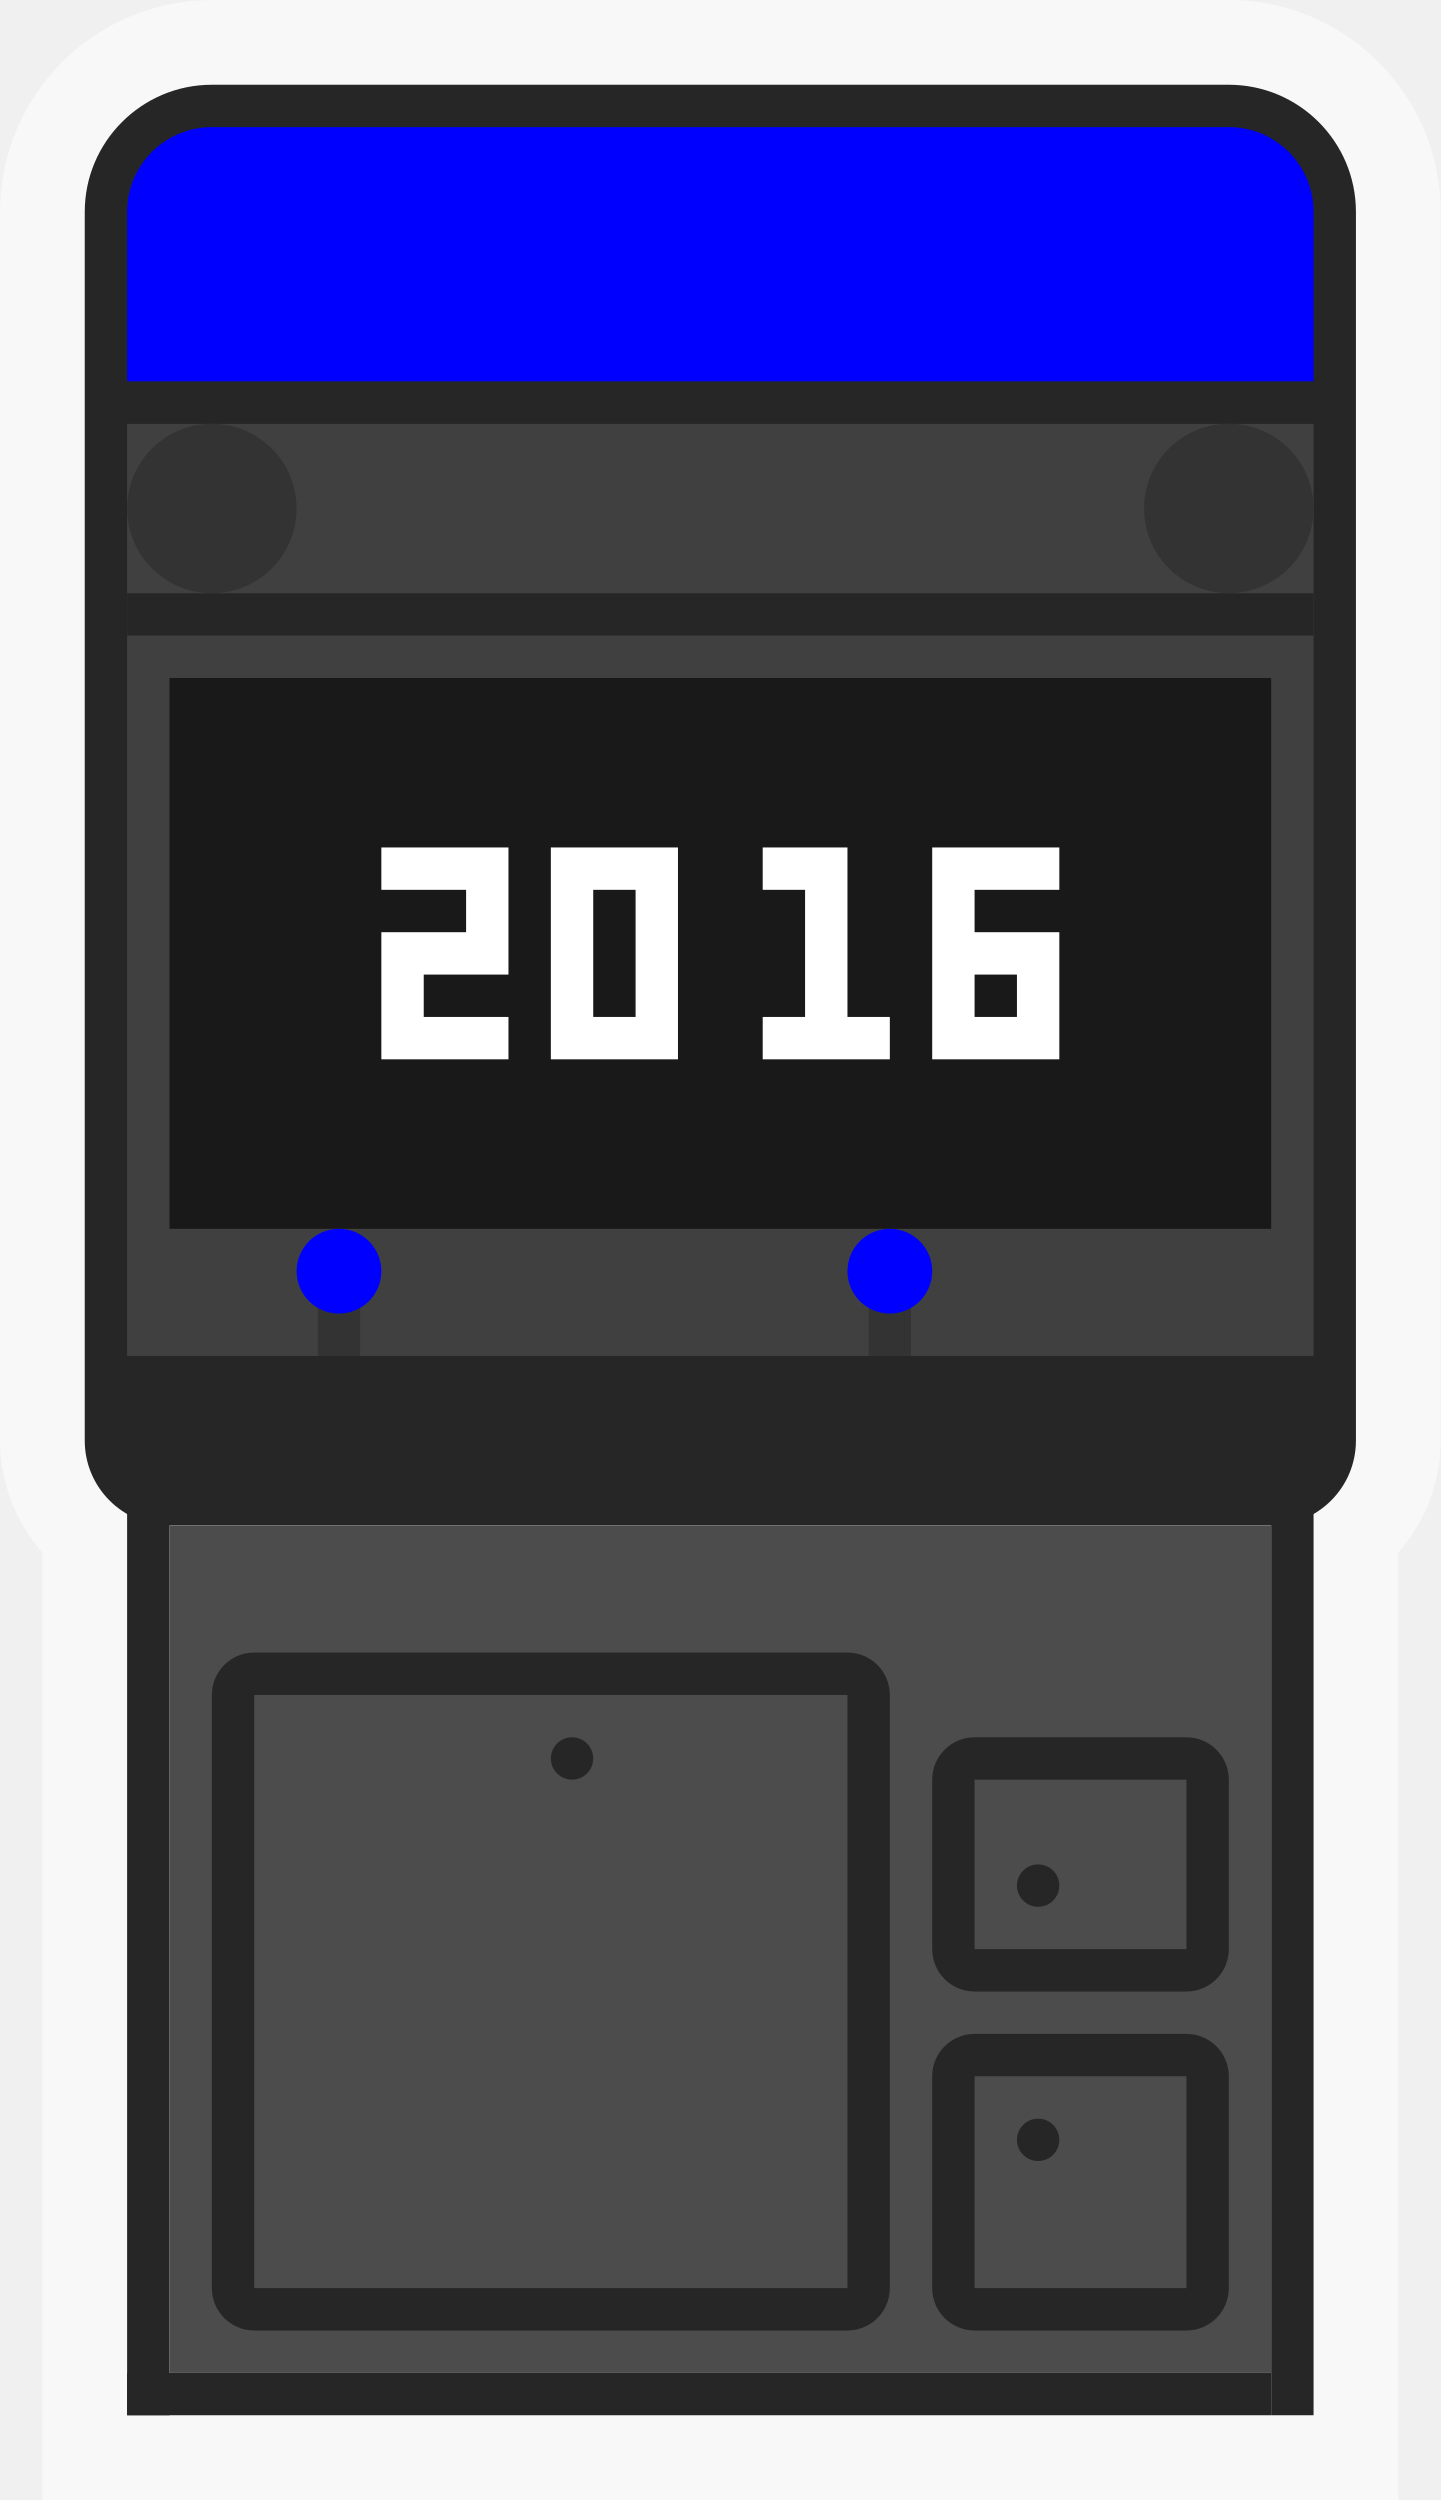
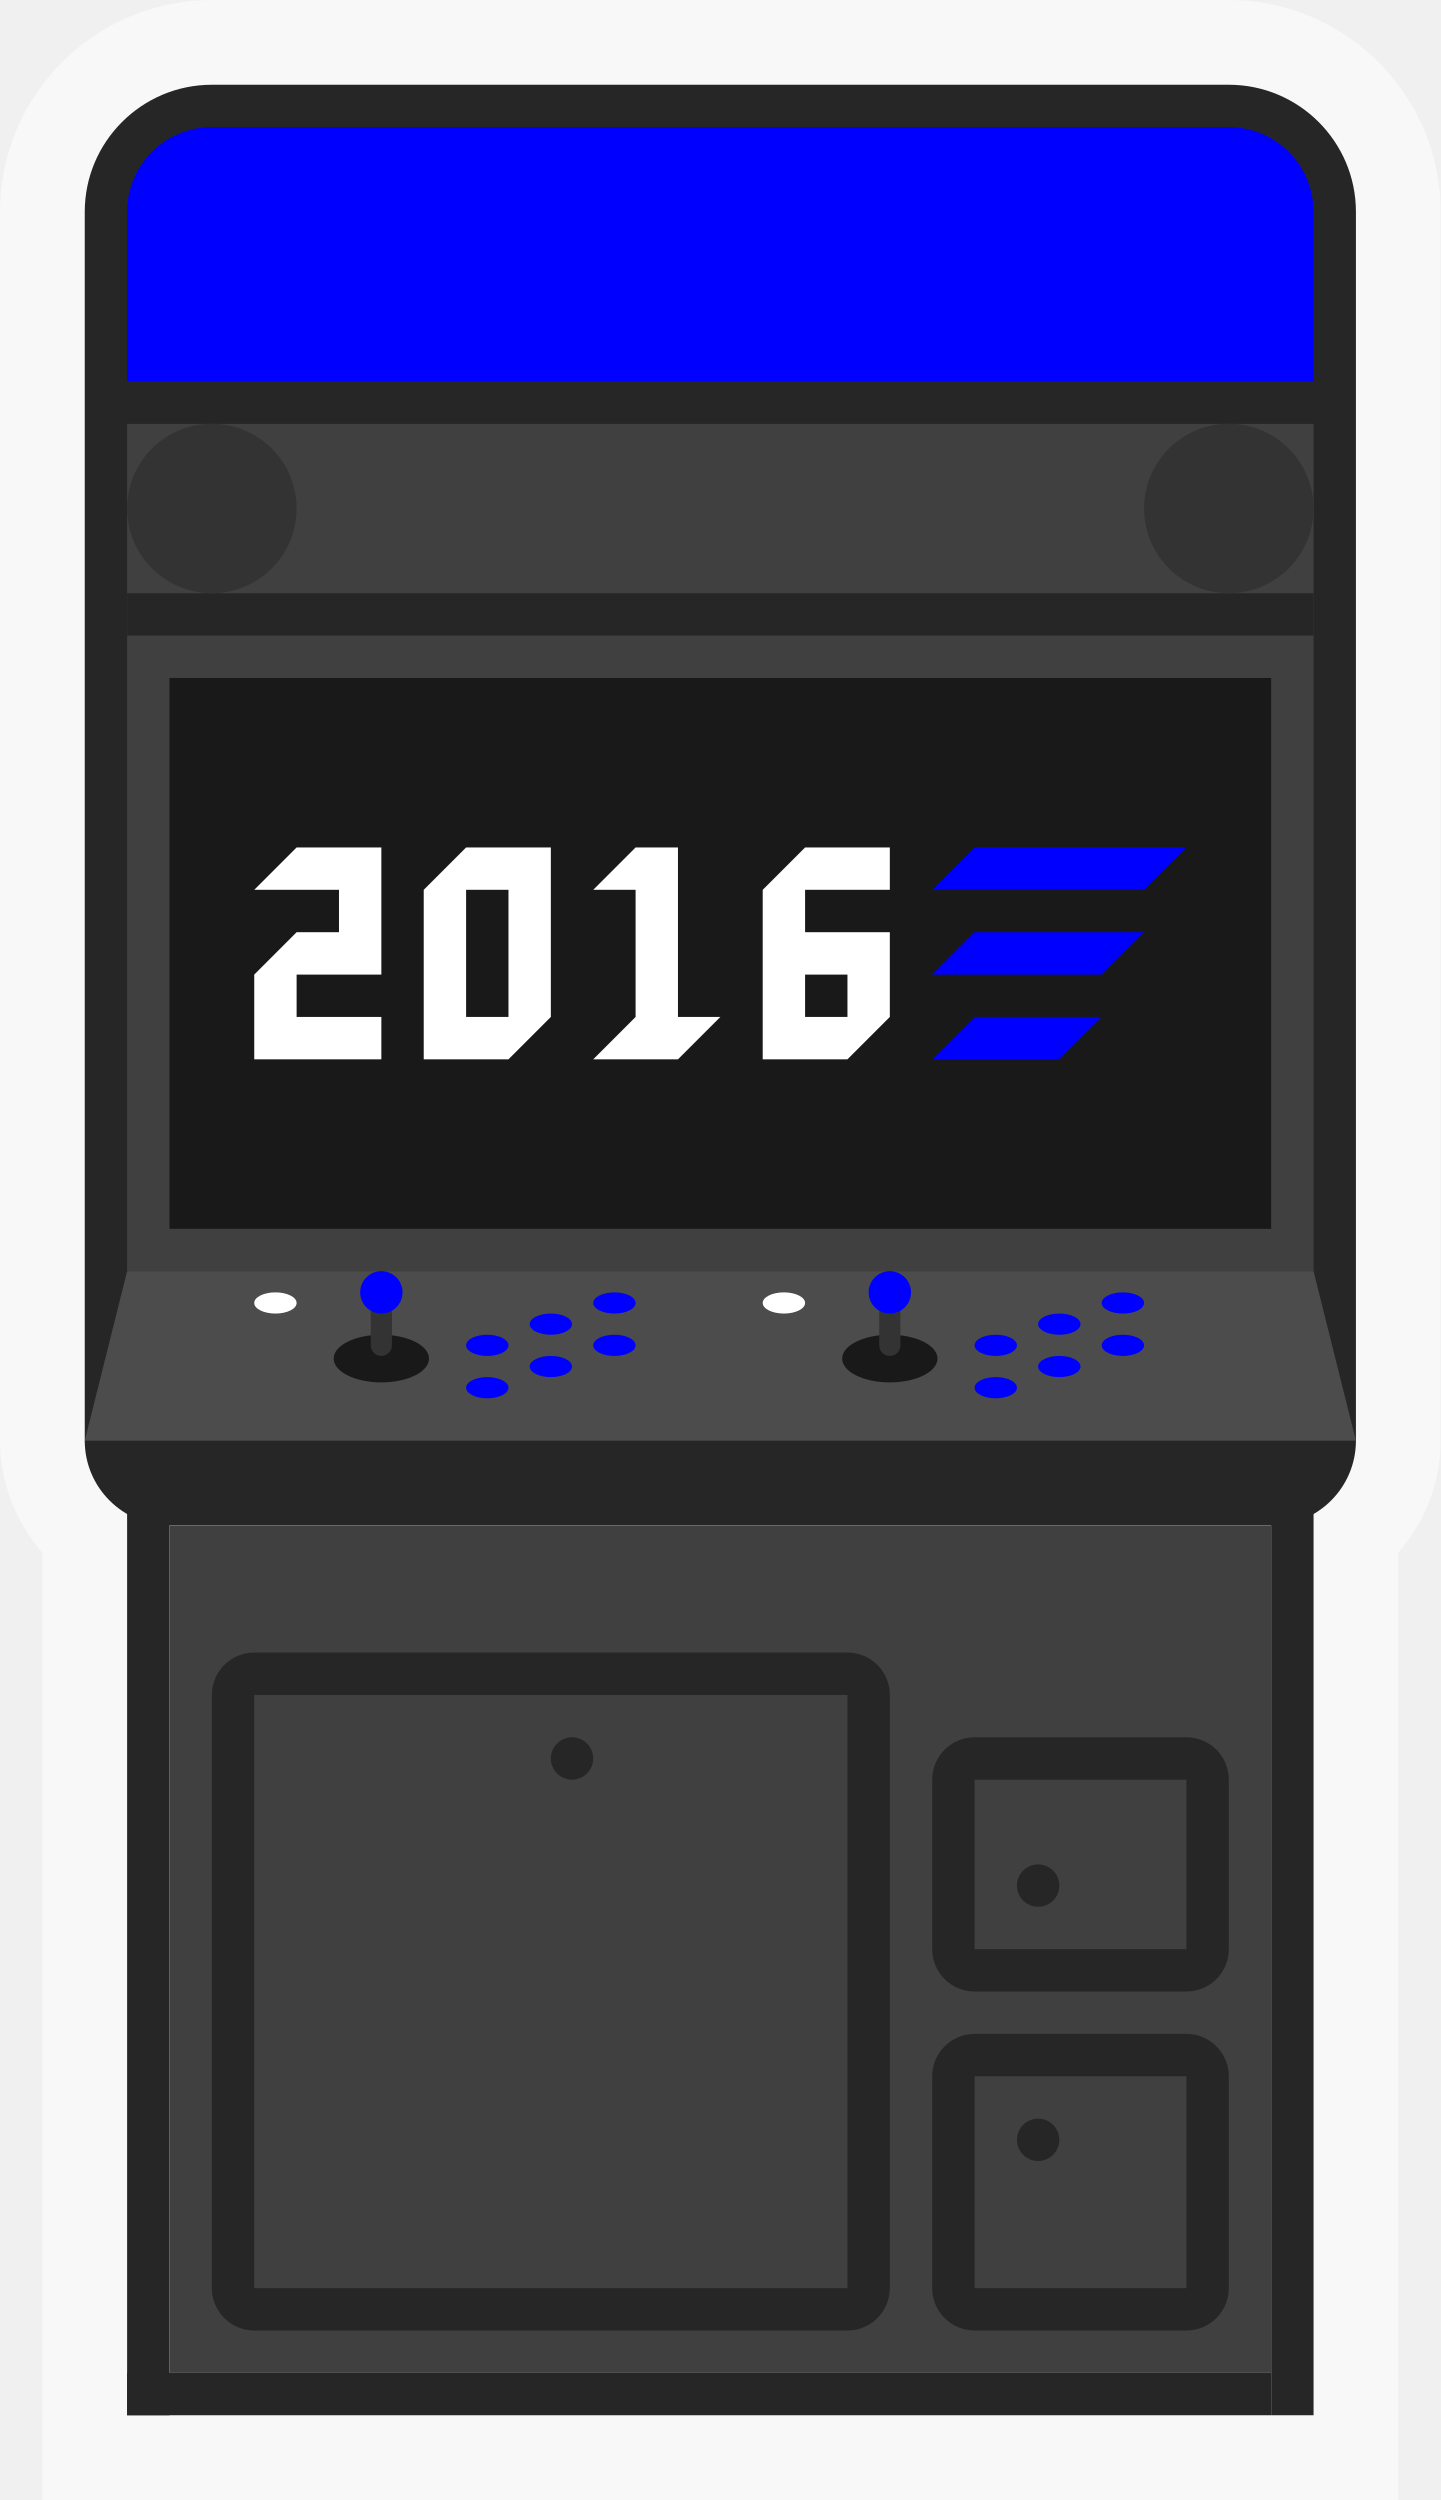
<svg xmlns="http://www.w3.org/2000/svg" viewBox="0 0 181.333 314.667" height="314.667" width="181.333" xml:space="preserve" id="svg2" version="1.1">
  <defs id="defs6">
    <clipPath id="clipPath18" clipPathUnits="userSpaceOnUse">
      <path id="path16" d="M 0,256 H 256 V 0 H 0 Z" />
    </clipPath>
    <clipPath id="clipPath26" clipPathUnits="userSpaceOnUse">
      <path id="path24" d="M 60,244 H 196 V 8 H 60 Z" />
    </clipPath>
  </defs>
  <g transform="matrix(1.333333,0,0,-1.333333,-80,325.3333)" id="g10">
    <g id="g12">
      <g clip-path="url(#clipPath18)" id="g14">
        <g id="g20">
          <g id="g22" />
          <g id="g34">
            <g style="opacity:0.5" id="g32" clip-path="url(#clipPath26)">
              <g id="g30" transform="translate(176,244)">
                <path id="path28" style="fill:#ffffff;fill-opacity:1;fill-rule:nonzero;stroke:none" d="m 0,0 h -96 c -11.028,0 -20,-8.972 -20,-20 v -116 c 0,-3.928 1.465,-7.677 4,-10.561 V -224 v -4 -8 h 8 4 104 4 8 v 8 81.439 c 2.535,2.884 4,6.633 4,10.561 V -20 C 20,-8.972 11.028,0 0,0" />
              </g>
            </g>
          </g>
        </g>
        <g transform="translate(176,236)" id="g36">
          <path id="path38" style="fill:#262626;fill-opacity:1;fill-rule:nonzero;stroke:none" d="m 0,0 h -96 c -6.617,0 -12,-5.383 -12,-12 v -116 c 0,-4.411 3.589,-8 8,-8 H 4 c 4.411,0 8,3.589 8,8 V -12 C 12,-5.383 6.617,0 0,0" />
        </g>
-         <path id="path40" style="fill:#404040;fill-opacity:1;fill-rule:nonzero;stroke:none" d="M 184,116 H 72 v 88 h 112 z" />
-         <path id="path42" style="fill:#4c4c4c;fill-opacity:1;fill-rule:nonzero;stroke:none" d="M 180,20 H 76 v 80 h 104 z" />
+         <path id="path40" style="fill:#404040;fill-opacity:1;fill-rule:nonzero;stroke:none" d="M 184,124 H 72 v 80 h 112 z" />
+         <path id="path42" style="fill:#404040;fill-opacity:1;fill-rule:nonzero;stroke:none" d="M 180,20 H 76 v 80 h 104 z" />
        <path id="path44" style="fill:#191919;fill-opacity:1;fill-rule:nonzero;stroke:none" d="M 180,128 H 76 v 52 h 104 z" />
        <path id="path46" style="fill:#262626;fill-opacity:1;fill-rule:nonzero;stroke:none" d="M 76,104 H 72 V 16 h 4 z" />
        <path id="path48" style="fill:#262626;fill-opacity:1;fill-rule:nonzero;stroke:none" d="m 184,16 h -4 v 88 h 4 z" />
        <path id="path50" style="fill:#262626;fill-opacity:1;fill-rule:nonzero;stroke:none" d="M 180,16 H 72 v 4 h 108 z" />
        <path id="path52" style="fill:#262626;fill-opacity:1;fill-rule:nonzero;stroke:none" d="M 140,28 H 84 v 56 h 56 z m 0,60 H 84 c -2.209,0 -4,-1.791 -4,-4 V 28 c 0,-2.209 1.791,-4 4,-4 h 56 c 2.209,0 4,1.791 4,4 v 56 c 0,2.209 -1.791,4 -4,4" />
        <path id="path54" style="fill:#262626;fill-opacity:1;fill-rule:nonzero;stroke:none" d="m 172,60 h -20 v 16 h 20 z m 0,20 h -20 c -2.209,0 -4,-1.791 -4,-4 V 60 c 0,-2.209 1.791,-4 4,-4 h 20 c 2.209,0 4,1.791 4,4 v 16 c 0,2.209 -1.791,4 -4,4" />
        <path id="path56" style="fill:#262626;fill-opacity:1;fill-rule:nonzero;stroke:none" d="m 152,48 h 20 V 28 h -20 z m 20,4 h -20 c -2.209,0 -4,-1.791 -4,-4 V 28 c 0,-2.209 1.791,-4 4,-4 h 20 c 2.209,0 4,1.791 4,4 v 20 c 0,2.209 -1.791,4 -4,4" />
        <path id="path58" style="fill:#262626;fill-opacity:1;fill-rule:nonzero;stroke:none" d="M 184,204 H 72 v 4 h 112 z" />
        <path id="path60" style="fill:#262626;fill-opacity:1;fill-rule:nonzero;stroke:none" d="M 184,184 H 72 v 4 h 112 z" />
-         <path id="path62" style="fill:#333333;fill-opacity:1;fill-rule:nonzero;stroke:none" d="m 94,116 h -4 v 8 h 4 z" />
-         <g transform="translate(96,160)" id="g64">
-           <path id="path66" style="fill:#ffffff;fill-opacity:1;fill-rule:nonzero;stroke:none" d="M 0,0 H 8 V -4 H 0 v -4 -8 h 4 8 v 4 H 4 v 4 h 4 4 V 0 4 H 0 Z" />
+         <g transform="translate(84,160)" id="g62">
+           <path id="path64" style="fill:#ffffff;fill-opacity:1;fill-rule:nonzero;stroke:none" d="M 0,0 H 8 V -4 H 4 L 0,-8 v -8 h 4 8 v 4 H 4 v 4 h 4 4 V 0 4 H 4 Z" />
        </g>
-         <path id="path68" style="fill:#ffffff;fill-opacity:1;fill-rule:nonzero;stroke:none" d="m 120,148 h -4 v 12 h 4 z m -4,16 h -4 v -20 h 4 4 4 v 20 h -4 z" />
-         <g transform="translate(140,148)" id="g70">
-           <path id="path72" style="fill:#ffffff;fill-opacity:1;fill-rule:nonzero;stroke:none" d="m 0,0 v 16 h -4 -4 v -4 h 4 V 0 h -4 v -4 h 4 4 4 v 4 z" />
+         <path id="path66" style="fill:#ffffff;fill-opacity:1;fill-rule:nonzero;stroke:none" d="m 104,160 h 4 v -12 h -4 z m 0,4 -4,-4 v -16 h 4 4 l 4,4 v 16 h -4 z" />
+         <g transform="translate(124,148)" id="g68">
+           <path id="path70" style="fill:#ffffff;fill-opacity:1;fill-rule:nonzero;stroke:none" d="m 0,0 v 16 h -4 l -4,-4 h 4 V 0 l -4,-4 h 4 4 l 4,4 z" />
        </g>
-         <path id="path74" style="fill:#ffffff;fill-opacity:1;fill-rule:nonzero;stroke:none" d="m 156,148 h -4 v 4 h 4 z m 4,12 v 4 h -8 -4 v -4 -4 -4 -4 -4 h 4 4 4 v 4 4 4 h -4 -4 v 4 z" />
-         <g transform="translate(96,124)" id="g76">
-           <path id="path78" style="fill:#0000ff;fill-opacity:1;fill-rule:nonzero;stroke:none" d="m 0,0 c 0,-2.209 -1.791,-4 -4,-4 -2.209,0 -4,1.791 -4,4 0,2.209 1.791,4 4,4 2.209,0 4,-1.791 4,-4" />
+         <g transform="translate(168,160)" id="g72">
+           <path id="path74" style="fill:#0000ff;fill-opacity:1;fill-rule:nonzero;stroke:none" d="m 0,0 h -20 l 4,4 H 4 Z" />
        </g>
-         <path id="path80" style="fill:#333333;fill-opacity:1;fill-rule:nonzero;stroke:none" d="m 146,116 h -4 v 8 h 4 z" />
-         <g transform="translate(148,124)" id="g82">
-           <path id="path84" style="fill:#0000ff;fill-opacity:1;fill-rule:nonzero;stroke:none" d="m 0,0 c 0,-2.209 -1.791,-4 -4,-4 -2.209,0 -4,1.791 -4,4 0,2.209 1.791,4 4,4 2.209,0 4,-1.791 4,-4" />
+         <g transform="translate(164,152)" id="g76">
+           <path id="path78" style="fill:#0000ff;fill-opacity:1;fill-rule:nonzero;stroke:none" d="m 0,0 h -16 l 4,4 H 4 Z" />
        </g>
+         <g transform="translate(160,144)" id="g80">
+           <path id="path82" style="fill:#0000ff;fill-opacity:1;fill-rule:nonzero;stroke:none" d="m 0,0 h -12 l 4,4 H 4 Z" />
+         </g>
+         <path id="path84" style="fill:#ffffff;fill-opacity:1;fill-rule:nonzero;stroke:none" d="m 140,148 h -4 v 4 h 4 z m 4,12 v 4 h -8 l -4,-4 v -16 h 4 4 l 4,4 v 4 4 h -4 -4 v 4 z" />
        <g transform="translate(176,232)" id="g86">
          <path id="path88" style="fill:#0000ff;fill-opacity:1;fill-rule:nonzero;stroke:none" d="m 0,0 h -96 c -4.418,0 -8,-3.582 -8,-8 V -24 H 8 V -8 C 8,-3.582 4.418,0 0,0" />
        </g>
        <g transform="translate(88,196)" id="g90">
          <path id="path92" style="fill:#333333;fill-opacity:1;fill-rule:nonzero;stroke:none" d="m 0,0 c 0,-4.418 -3.582,-8 -8,-8 -4.418,0 -8,3.582 -8,8 0,4.418 3.582,8 8,8 4.418,0 8,-3.582 8,-8" />
        </g>
        <g transform="translate(184,196)" id="g94">
          <path id="path96" style="fill:#333333;fill-opacity:1;fill-rule:nonzero;stroke:none" d="m 0,0 c 0,-4.418 -3.582,-8 -8,-8 -4.418,0 -8,3.582 -8,8 0,4.418 3.582,8 8,8 4.418,0 8,-3.582 8,-8" />
        </g>
        <g transform="translate(116,78)" id="g98">
          <path id="path100" style="fill:#262626;fill-opacity:1;fill-rule:nonzero;stroke:none" d="m 0,0 c 0,-1.104 -0.896,-2 -2,-2 -1.104,0 -2,0.896 -2,2 0,1.104 0.896,2 2,2 1.104,0 2,-0.896 2,-2" />
        </g>
        <g transform="translate(160,66)" id="g102">
          <path id="path104" style="fill:#262626;fill-opacity:1;fill-rule:nonzero;stroke:none" d="m 0,0 c 0,-1.104 -0.896,-2 -2,-2 -1.104,0 -2,0.896 -2,2 0,1.104 0.896,2 2,2 1.104,0 2,-0.896 2,-2" />
        </g>
        <g transform="translate(160,42)" id="g106">
          <path id="path108" style="fill:#262626;fill-opacity:1;fill-rule:nonzero;stroke:none" d="m 0,0 c 0,-1.104 -0.896,-2 -2,-2 -1.104,0 -2,0.896 -2,2 0,1.104 0.896,2 2,2 1.104,0 2,-0.896 2,-2" />
        </g>
+         <g transform="translate(68,108)" id="g110">
+           <path id="path112" style="fill:#4c4c4c;fill-opacity:1;fill-rule:nonzero;stroke:none" d="M 0,0 4,16 H 116 L 120,0 Z" />
+         </g>
+         <g transform="translate(100.5,115.75)" id="g114">
+           <path id="path116" style="fill:#191919;fill-opacity:1;fill-rule:nonzero;stroke:none" d="M 0,0 C 0,-1.242 -2.015,-2.25 -4.5,-2.25 -6.985,-2.25 -9,-1.242 -9,0 -9,1.242 -6.985,2.25 -4.5,2.25 -2.015,2.25 0,1.242 0,0" />
+         </g>
+         <g transform="translate(96,116)" id="g118">
+           <path id="path120" style="fill:#333333;fill-opacity:1;fill-rule:nonzero;stroke:none" d="M 0,0 V 0 C 0.552,0 1,0.447 1,1 V 7 C 1,7.553 0.552,8 0,8 -0.552,8 -1,7.553 -1,7 V 1 C -1,0.447 -0.552,0 0,0" />
+         </g>
+         <g transform="translate(114,119)" id="g122">
+           <path id="path124" style="fill:#0000ff;fill-opacity:1;fill-rule:nonzero;stroke:none" d="m 0,0 c 0,-0.553 -0.896,-1 -2,-1 -1.104,0 -2,0.447 -2,1 0,0.553 0.896,1 2,1 1.104,0 2,-0.447 2,-1" />
+         </g>
+         <g transform="translate(120,121)" id="g126">
+           <path id="path128" style="fill:#0000ff;fill-opacity:1;fill-rule:nonzero;stroke:none" d="m 0,0 c 0,-0.553 -0.896,-1 -2,-1 -1.104,0 -2,0.447 -2,1 0,0.553 0.896,1 2,1 1.104,0 2,-0.447 2,-1" />
+         </g>
+         <g transform="translate(88,121)" id="g130">
+           <path id="path132" style="fill:#ffffff;fill-opacity:1;fill-rule:nonzero;stroke:none" d="m 0,0 c 0,-0.553 -0.896,-1 -2,-1 -1.104,0 -2,0.447 -2,1 0,0.553 0.896,1 2,1 1.104,0 2,-0.447 2,-1" />
+         </g>
+         <g transform="translate(108,117)" id="g134">
+           <path id="path136" style="fill:#0000ff;fill-opacity:1;fill-rule:nonzero;stroke:none" d="m 0,0 c 0,-0.553 -0.896,-1 -2,-1 -1.104,0 -2,0.447 -2,1 0,0.553 0.896,1 2,1 1.104,0 2,-0.447 2,-1" />
+         </g>
+         <g transform="translate(114,115)" id="g138">
+           <path id="path140" style="fill:#0000ff;fill-opacity:1;fill-rule:nonzero;stroke:none" d="m 0,0 c 0,-0.553 -0.896,-1 -2,-1 -1.104,0 -2,0.447 -2,1 0,0.553 0.896,1 2,1 1.104,0 2,-0.447 2,-1" />
+         </g>
+         <g transform="translate(120,117)" id="g142">
+           <path id="path144" style="fill:#0000ff;fill-opacity:1;fill-rule:nonzero;stroke:none" d="m 0,0 c 0,-0.553 -0.896,-1 -2,-1 -1.104,0 -2,0.447 -2,1 0,0.553 0.896,1 2,1 1.104,0 2,-0.447 2,-1" />
+         </g>
+         <g transform="translate(108,113)" id="g146">
+           <path id="path148" style="fill:#0000ff;fill-opacity:1;fill-rule:nonzero;stroke:none" d="m 0,0 c 0,-0.553 -0.896,-1 -2,-1 -1.104,0 -2,0.447 -2,1 0,0.553 0.896,1 2,1 1.104,0 2,-0.447 2,-1" />
+         </g>
+         <g transform="translate(98,122)" id="g150">
+           <path id="path152" style="fill:#0000ff;fill-opacity:1;fill-rule:nonzero;stroke:none" d="m 0,0 c 0,-1.104 -0.896,-2 -2,-2 -1.104,0 -2,0.896 -2,2 0,1.104 0.896,2 2,2 1.104,0 2,-0.896 2,-2" />
+         </g>
+         <g transform="translate(148.5,115.75)" id="g154">
+           <path id="path156" style="fill:#191919;fill-opacity:1;fill-rule:nonzero;stroke:none" d="M 0,0 C 0,-1.242 -2.015,-2.25 -4.5,-2.25 -6.985,-2.25 -9,-1.242 -9,0 -9,1.242 -6.985,2.25 -4.5,2.25 -2.015,2.25 0,1.242 0,0" />
+         </g>
+         <g transform="translate(144,116)" id="g158">
+           <path id="path160" style="fill:#333333;fill-opacity:1;fill-rule:nonzero;stroke:none" d="M 0,0 V 0 C 0.553,0 1,0.447 1,1 V 7 C 1,7.553 0.553,8 0,8 -0.553,8 -1,7.553 -1,7 V 1 C -1,0.447 -0.553,0 0,0" />
+         </g>
+         <g transform="translate(162,119)" id="g162">
+           <path id="path164" style="fill:#0000ff;fill-opacity:1;fill-rule:nonzero;stroke:none" d="m 0,0 c 0,-0.553 -0.896,-1 -2,-1 -1.104,0 -2,0.447 -2,1 0,0.553 0.896,1 2,1 1.104,0 2,-0.447 2,-1" />
+         </g>
+         <g transform="translate(168,121)" id="g166">
+           <path id="path168" style="fill:#0000ff;fill-opacity:1;fill-rule:nonzero;stroke:none" d="m 0,0 c 0,-0.553 -0.896,-1 -2,-1 -1.104,0 -2,0.447 -2,1 0,0.553 0.896,1 2,1 1.104,0 2,-0.447 2,-1" />
+         </g>
+         <g transform="translate(136,121)" id="g170">
+           <path id="path172" style="fill:#ffffff;fill-opacity:1;fill-rule:nonzero;stroke:none" d="m 0,0 c 0,-0.553 -0.896,-1 -2,-1 -1.104,0 -2,0.447 -2,1 0,0.553 0.896,1 2,1 1.104,0 2,-0.447 2,-1" />
+         </g>
+         <g transform="translate(156,117)" id="g174">
+           <path id="path176" style="fill:#0000ff;fill-opacity:1;fill-rule:nonzero;stroke:none" d="m 0,0 c 0,-0.553 -0.896,-1 -2,-1 -1.104,0 -2,0.447 -2,1 0,0.553 0.896,1 2,1 1.104,0 2,-0.447 2,-1" />
+         </g>
+         <g transform="translate(162,115)" id="g178">
+           <path id="path180" style="fill:#0000ff;fill-opacity:1;fill-rule:nonzero;stroke:none" d="m 0,0 c 0,-0.553 -0.896,-1 -2,-1 -1.104,0 -2,0.447 -2,1 0,0.553 0.896,1 2,1 1.104,0 2,-0.447 2,-1" />
+         </g>
+         <g transform="translate(168,117)" id="g182">
+           <path id="path184" style="fill:#0000ff;fill-opacity:1;fill-rule:nonzero;stroke:none" d="m 0,0 c 0,-0.553 -0.896,-1 -2,-1 -1.104,0 -2,0.447 -2,1 0,0.553 0.896,1 2,1 1.104,0 2,-0.447 2,-1" />
+         </g>
+         <g transform="translate(156,113)" id="g186">
+           <path id="path188" style="fill:#0000ff;fill-opacity:1;fill-rule:nonzero;stroke:none" d="m 0,0 c 0,-0.553 -0.896,-1 -2,-1 -1.104,0 -2,0.447 -2,1 0,0.553 0.896,1 2,1 1.104,0 2,-0.447 2,-1" />
+         </g>
+         <g transform="translate(146,122)" id="g190">
+           <path id="path192" style="fill:#0000ff;fill-opacity:1;fill-rule:nonzero;stroke:none" d="m 0,0 c 0,-1.104 -0.896,-2 -2,-2 -1.104,0 -2,0.896 -2,2 0,1.104 0.896,2 2,2 1.104,0 2,-0.896 2,-2" />
+         </g>
      </g>
    </g>
  </g>
</svg>
